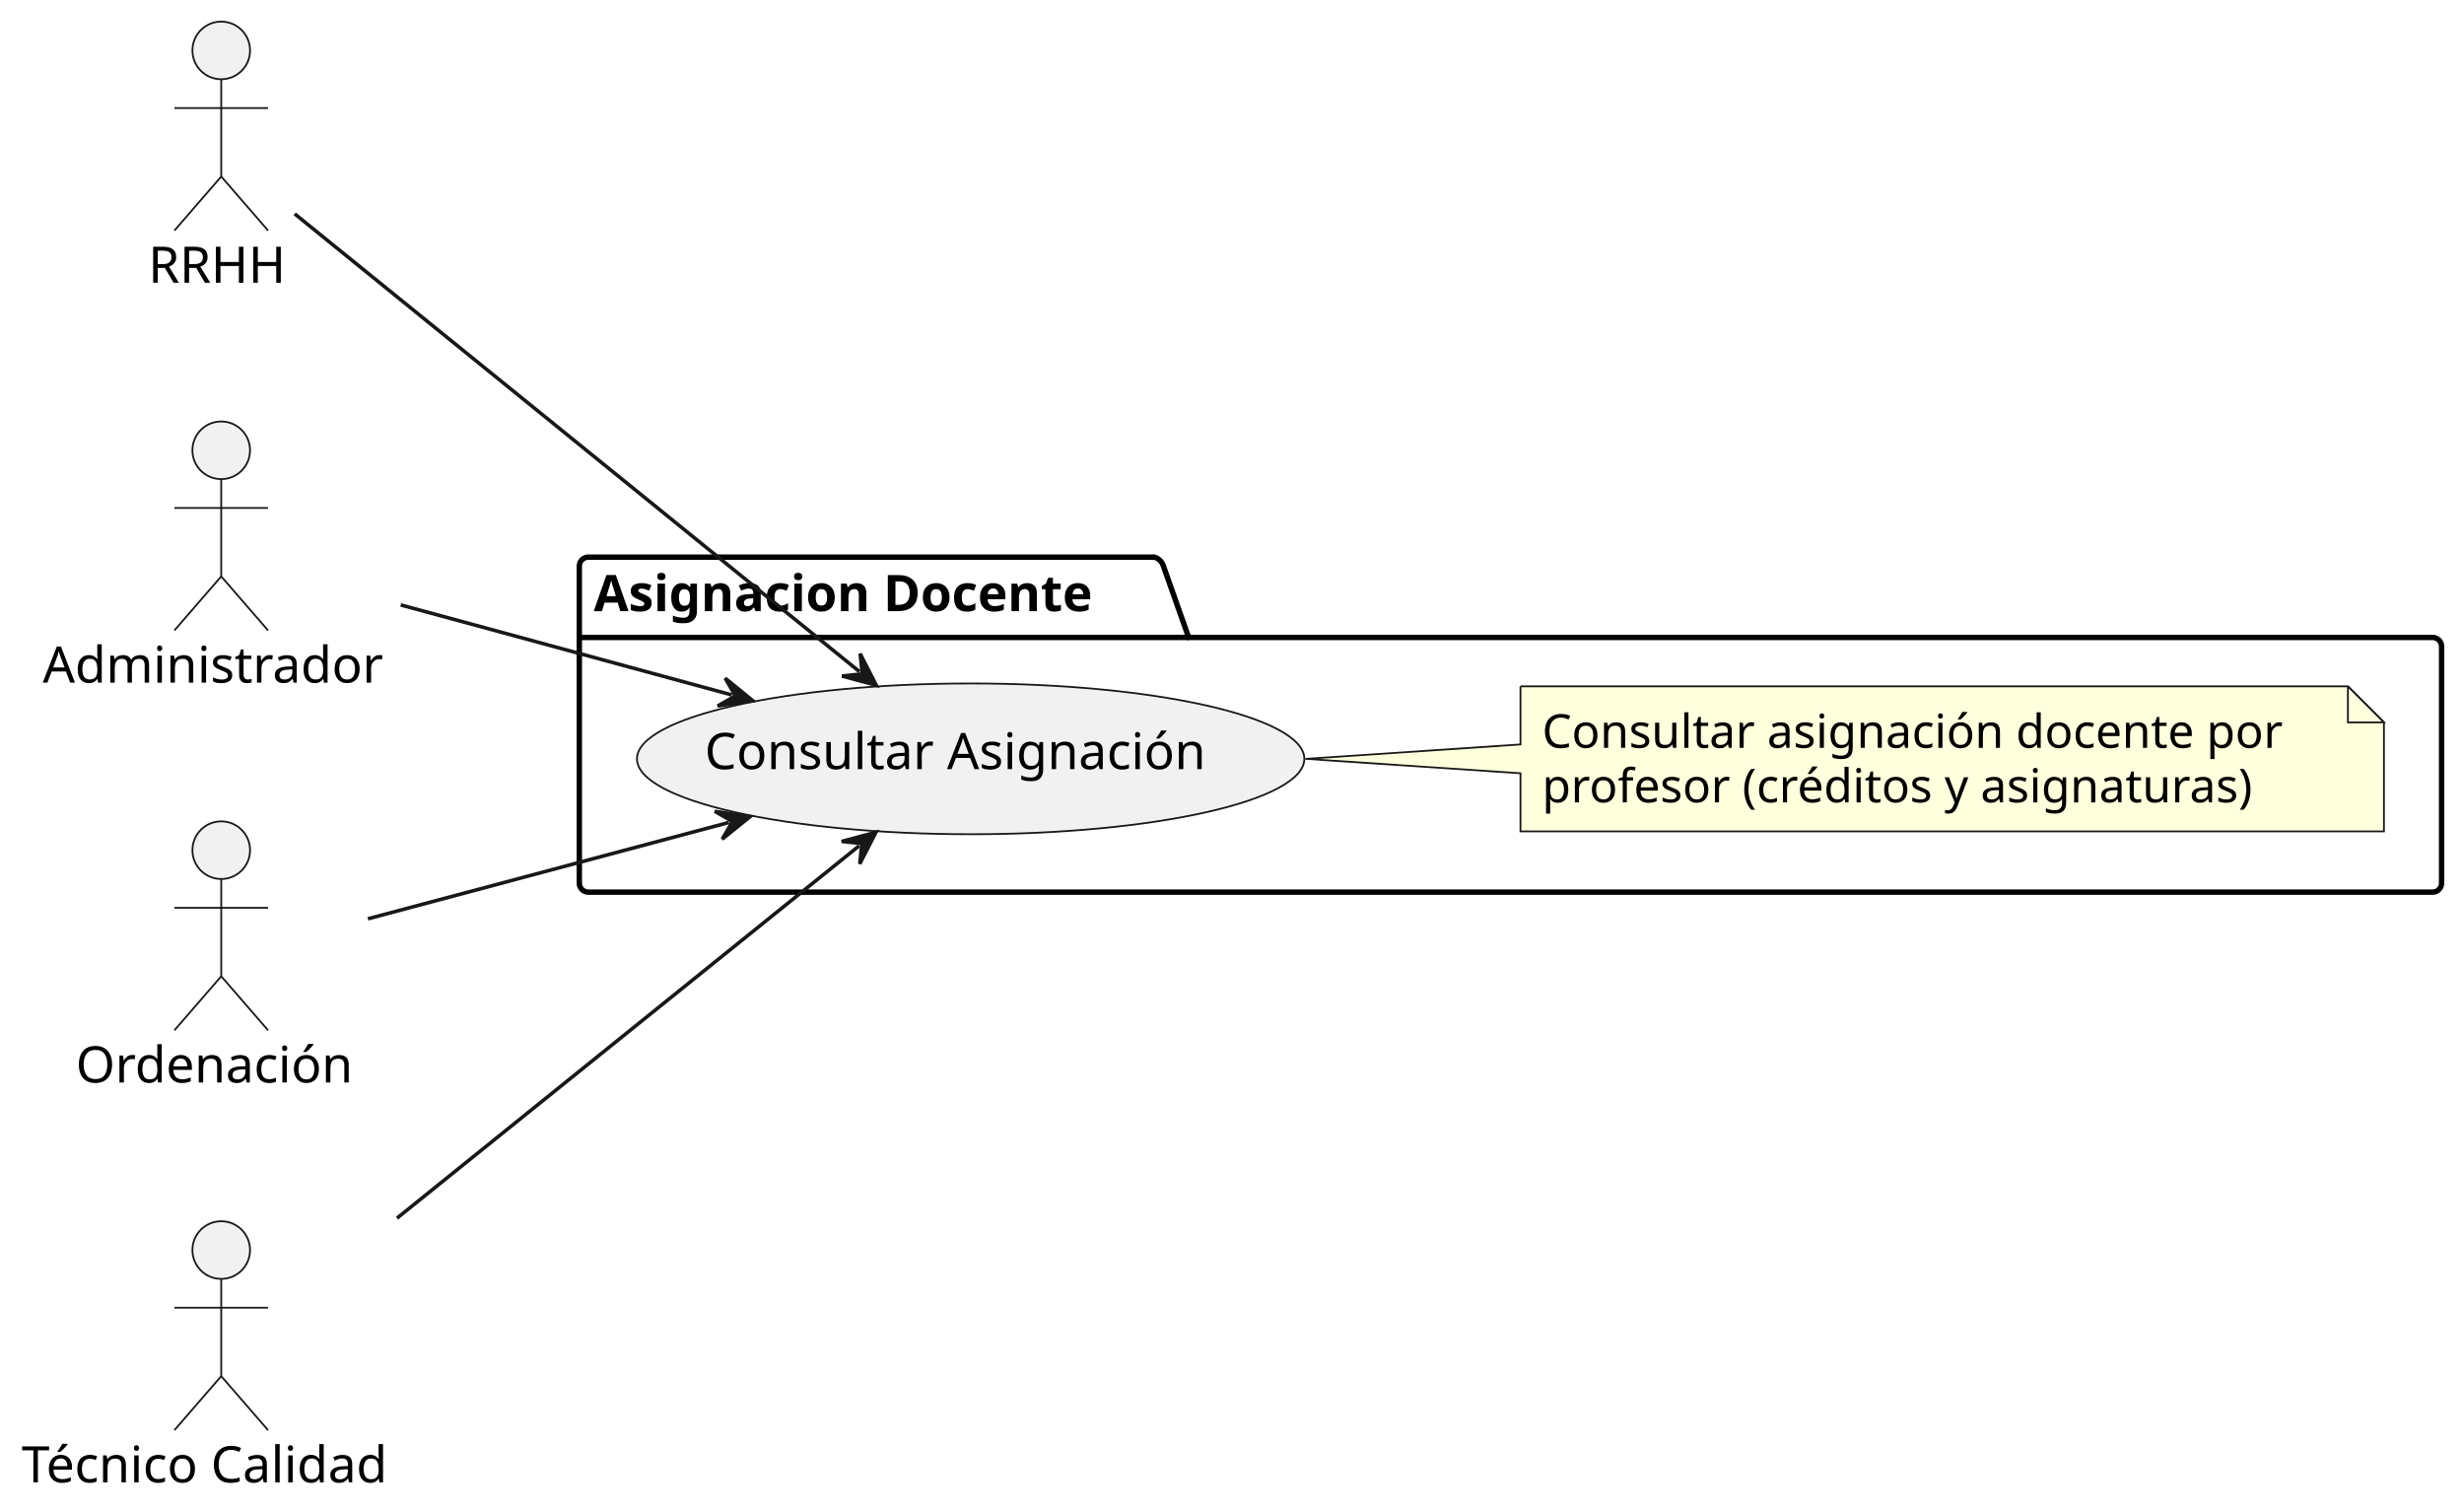
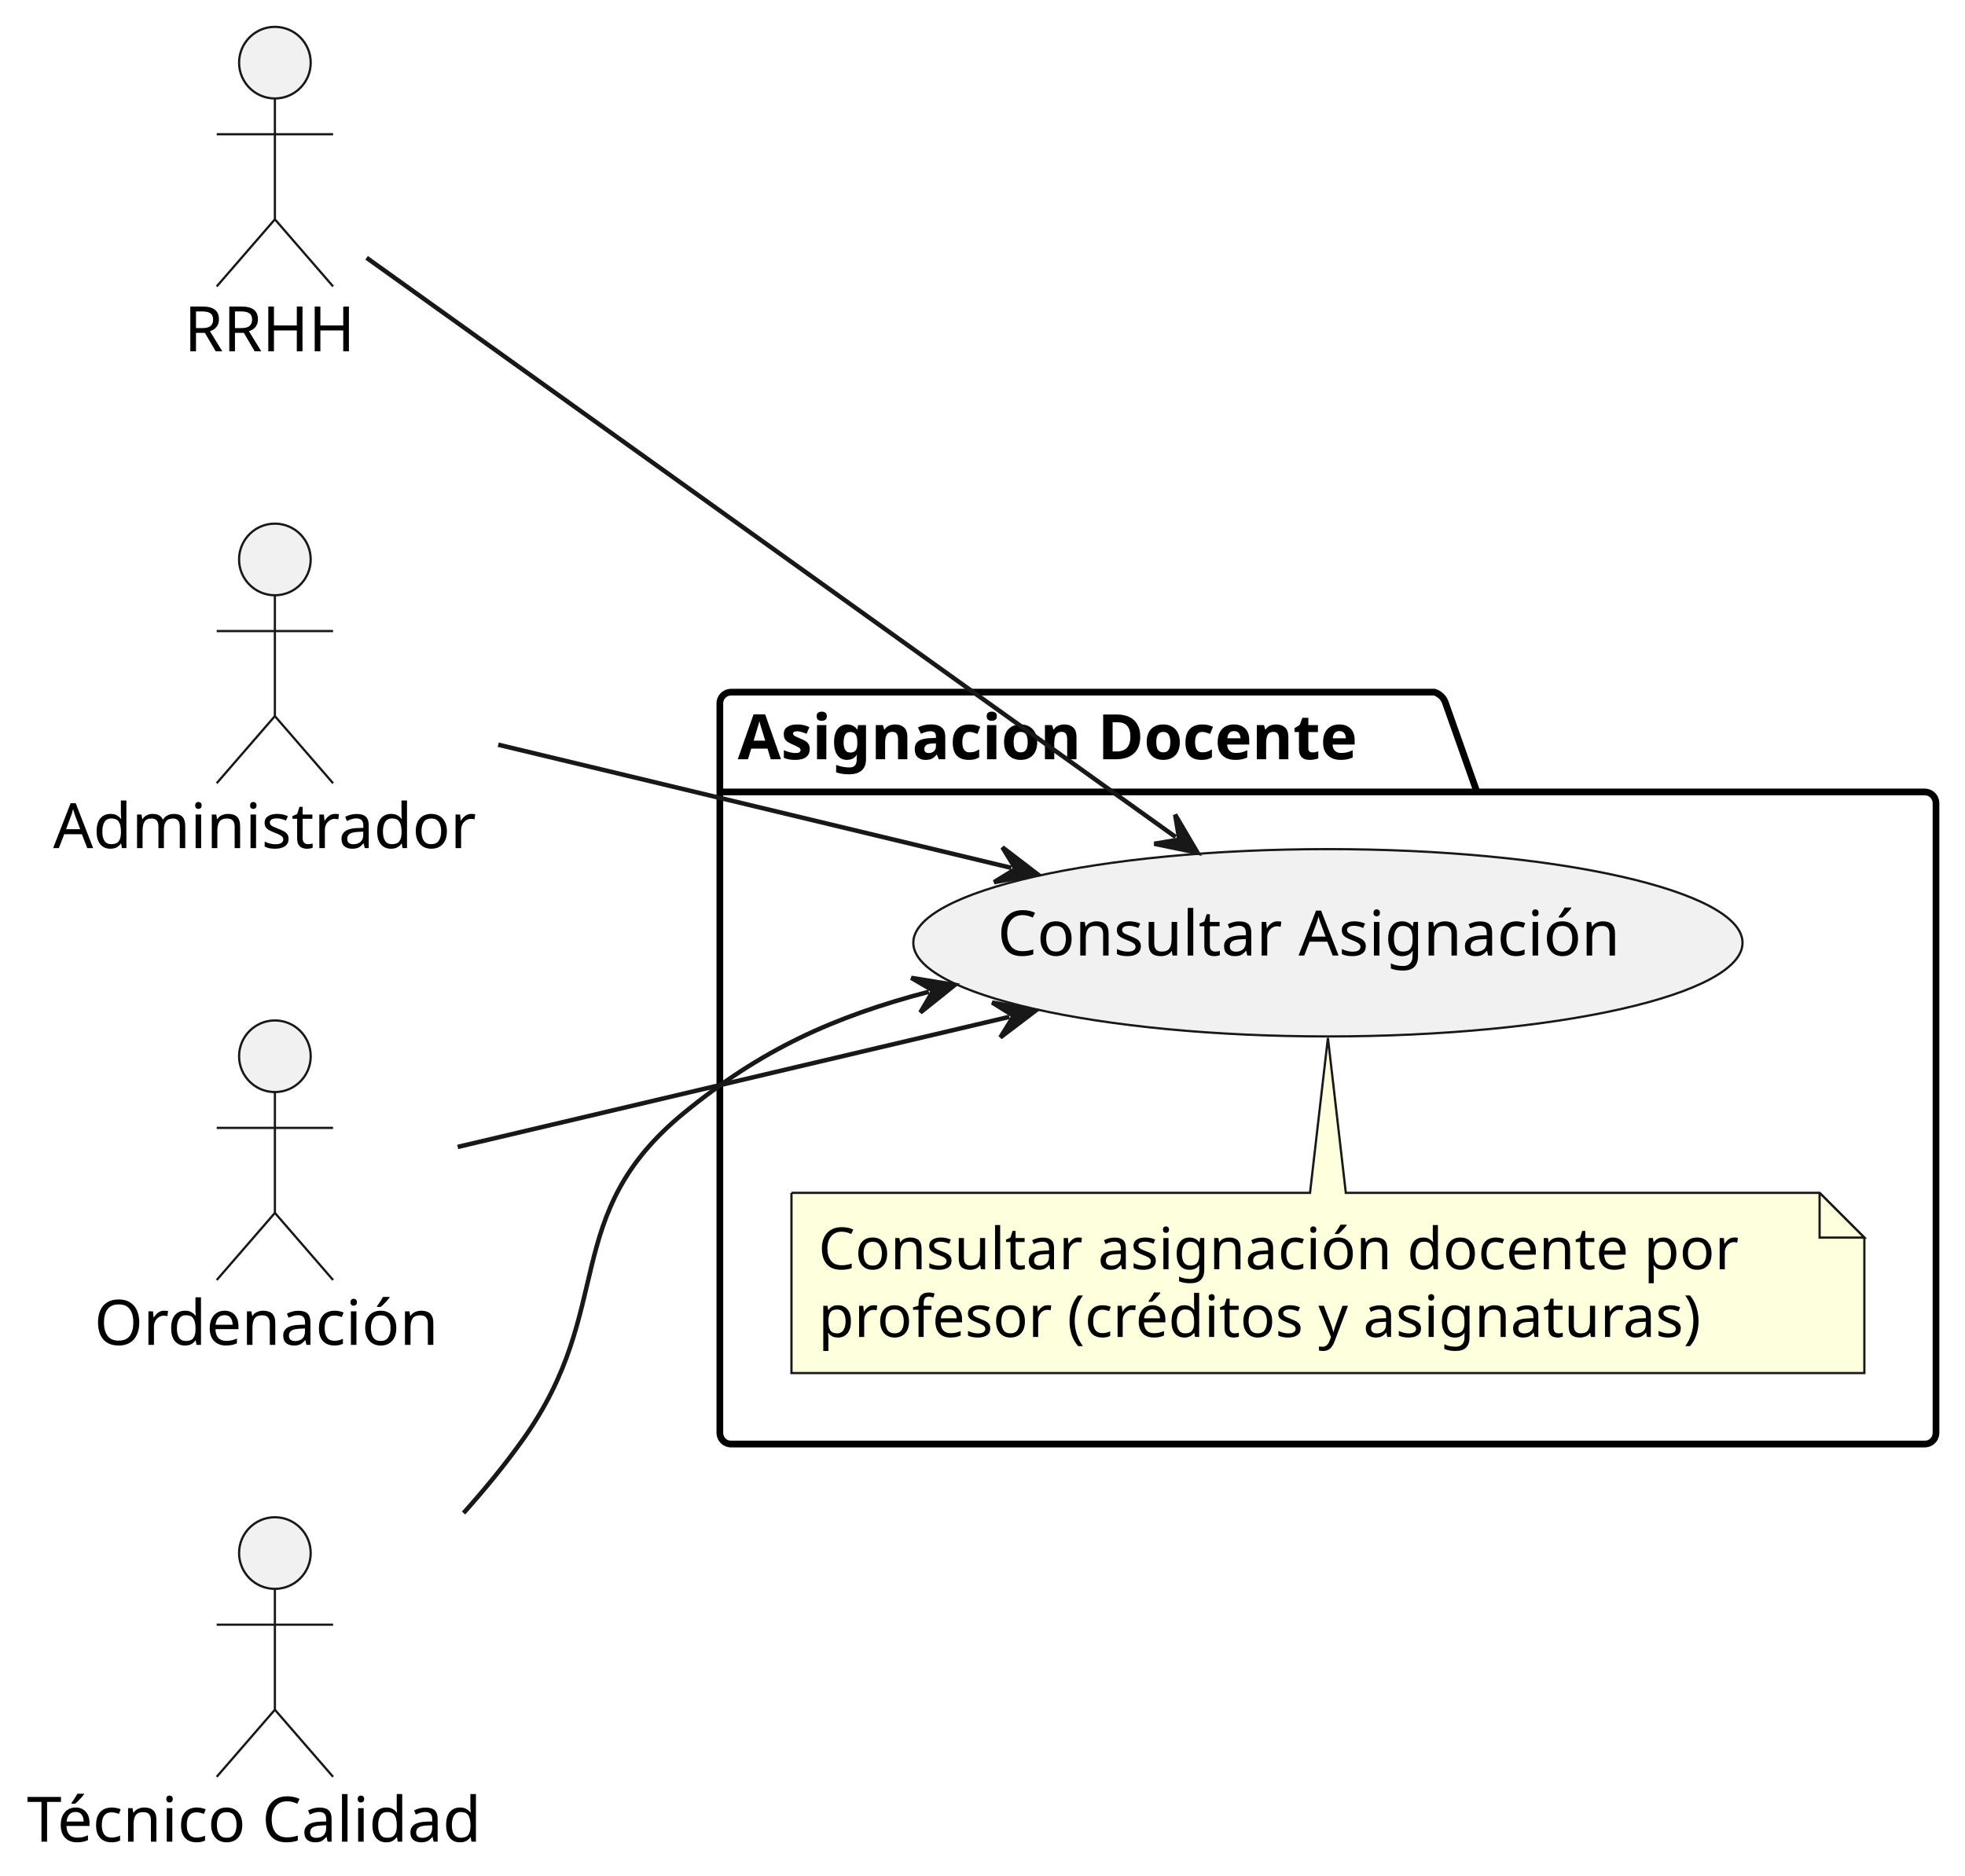
- <svg xmlns="http://www.w3.org/2000/svg" contentStyleType="text/css" data-diagram-type="DESCRIPTION" height="419px" preserveAspectRatio="none" style="width:684px;height:419px;background:#FFFFFF;" version="1.1" viewBox="0 0 684 419" width="684px" zoomAndPan="magnify">
+ <svg xmlns="http://www.w3.org/2000/svg" contentStyleType="text/css" data-diagram-type="DESCRIPTION" height="419px" preserveAspectRatio="none" style="width:439px;height:419px;background:#FFFFFF;" version="1.1" viewBox="0 0 439 419" width="439px" zoomAndPan="magnify">
  <defs />
  <g>
    <g id="cluster_porProfPackage">
-       <path d="M163.32,154.65 L320.466,154.65 A3.75,3.75 0 0 1 322.966,157.15 L329.966,176.947 L675.28,176.947 A2.5,2.5 0 0 1 677.78,179.447 L677.78,245.15 A2.5,2.5 0 0 1 675.28,247.65 L163.32,247.65 A2.5,2.5 0 0 1 160.82,245.15 L160.82,157.15 A2.5,2.5 0 0 1 163.32,154.65 " fill="transparent" style="stroke:#000000;stroke-width:1.5;" />
+       <path d="M163.32,154.65 L320.466,154.65 A3.75,3.75 0 0 1 322.966,157.15 L329.966,176.947 L430.02,176.947 A2.5,2.5 0 0 1 432.52,179.447 L432.52,320.15 A2.5,2.5 0 0 1 430.02,322.65 L163.32,322.65 A2.5,2.5 0 0 1 160.82,320.15 L160.82,157.15 A2.5,2.5 0 0 1 163.32,154.65 " fill="transparent" style="stroke:#000000;stroke-width:1.5;" />
      <line style="stroke:#000000;stroke-width:1.5;" x1="160.82" x2="329.966" y1="176.947" y2="176.947" />
      <text fill="#000000" font-family="sans-serif" font-size="14" font-weight="bold" lengthAdjust="spacing" textLength="156.147" x="164.82" y="169.645">Asignacion Docente</text>
    </g>
    <g id="elem_consProf">
-       <ellipse cx="269.45" cy="210.646" fill="#F1F1F1" rx="92.63" ry="20.926" style="stroke:#181818;stroke-width:0.5;" />
-       <text fill="#000000" font-family="sans-serif" font-size="14" lengthAdjust="spacing" textLength="147.67" x="195.615" y="213.493">Consultar Asignación</text>
+       <ellipse cx="296.67" cy="210.646" fill="#F1F1F1" rx="92.63" ry="20.926" style="stroke:#181818;stroke-width:0.5;" />
+       <text fill="#000000" font-family="sans-serif" font-size="14" lengthAdjust="spacing" textLength="147.67" x="222.835" y="213.493">Consultar Asignación</text>
    </g>
    <g id="elem_GMN8">
-       <path d="M422.08,190.52 L422.08,206.65 L362.4,210.65 L422.08,214.65 L422.08,230.786 A0,0 0 0 0 422.08,230.786 L661.776,230.786 A0,0 0 0 0 661.776,230.786 L661.776,200.52 L651.776,190.52 L422.08,190.52 A0,0 0 0 0 422.08,190.52 " fill="#FEFFDD" style="stroke:#181818;stroke-width:0.5;" />
-       <path d="M651.776,190.52 L651.776,200.52 L661.776,200.52 L651.776,190.52 " fill="#FEFFDD" style="stroke:#181818;stroke-width:0.5;" />
-       <text fill="#000000" font-family="sans-serif" font-size="13" lengthAdjust="spacing" textLength="218.696" x="428.08" y="207.587">Consultar asignación docente por</text>
-       <text fill="#000000" font-family="sans-serif" font-size="13" lengthAdjust="spacing" textLength="212.837" x="428.08" y="222.72">profesor (créditos y asignaturas)</text>
+       <path d="M176.82,266.52 L176.82,306.786 A0,0 0 0 0 176.82,306.786 L416.516,306.786 A0,0 0 0 0 416.516,306.786 L416.516,276.52 L406.516,266.52 L300.67,266.52 L296.67,231.9 L292.67,266.52 L176.82,266.52 A0,0 0 0 0 176.82,266.52 " fill="#FEFFDD" style="stroke:#181818;stroke-width:0.5;" />
+       <path d="M406.516,266.52 L406.516,276.52 L416.516,276.52 L406.516,266.52 " fill="#FEFFDD" style="stroke:#181818;stroke-width:0.5;" />
+       <text fill="#000000" font-family="sans-serif" font-size="13" lengthAdjust="spacing" textLength="218.696" x="182.82" y="283.587">Consultar asignación docente por</text>
+       <text fill="#000000" font-family="sans-serif" font-size="13" lengthAdjust="spacing" textLength="212.837" x="182.82" y="298.72">profesor (créditos y asignaturas)</text>
    </g>
    <g id="elem_rrhh">
      <ellipse cx="61.415" cy="14" fill="#F1F1F1" rx="8" ry="8" style="stroke:#181818;stroke-width:0.5;" />
      <path d="M61.415,22 L61.415,49 M48.415,30 L74.415,30 M61.415,49 L48.415,64 M61.415,49 L74.415,64 " fill="transparent" style="stroke:#181818;stroke-width:0.5;" />
      <text fill="#000000" font-family="sans-serif" font-size="14" lengthAdjust="spacing" textLength="40.51" x="41.16" y="78.495">RRHH</text>
    </g>
    <g id="elem_admin">
      <ellipse cx="61.41" cy="125" fill="#F1F1F1" rx="8" ry="8" style="stroke:#181818;stroke-width:0.5;" />
      <path d="M61.41,133 L61.41,160 M48.41,141 L74.41,141 M61.41,160 L48.41,175 M61.41,160 L74.41,175 " fill="transparent" style="stroke:#181818;stroke-width:0.5;" />
      <text fill="#000000" font-family="sans-serif" font-size="14" lengthAdjust="spacing" textLength="99.08" x="11.87" y="189.495">Administrador</text>
    </g>
    <g id="elem_ord">
      <ellipse cx="61.416" cy="236" fill="#F1F1F1" rx="8" ry="8" style="stroke:#181818;stroke-width:0.5;" />
      <path d="M61.416,244 L61.416,271 M48.416,252 L74.416,252 M61.416,271 L48.416,286 M61.416,271 L74.416,286 " fill="transparent" style="stroke:#181818;stroke-width:0.5;" />
      <text fill="#000000" font-family="sans-serif" font-size="14" lengthAdjust="spacing" textLength="80.753" x="21.04" y="300.495">Ordenación</text>
    </g>
    <g id="elem_tec">
      <ellipse cx="61.412" cy="347" fill="#F1F1F1" rx="8" ry="8" style="stroke:#181818;stroke-width:0.5;" />
      <path d="M61.412,355 L61.412,382 M48.412,363 L74.412,363 M61.412,382 L48.412,397 M61.412,382 L74.412,397 " fill="transparent" style="stroke:#181818;stroke-width:0.5;" />
      <text fill="#000000" font-family="sans-serif" font-size="14" lengthAdjust="spacing" textLength="110.824" x="6" y="411.495">Técnico Calidad</text>
    </g>
    <g id="link_rrhh_consProf">
-       <path d="M81.8,59.36 C119.26,89.73 196.929,152.682 238.589,186.442 " fill="transparent" id="rrhh-to-consProf" style="stroke:#181818;stroke-width:1;" />
-       <polygon fill="#181818" points="243.25,190.22,238.776,181.446,239.365,187.072,233.739,187.661,243.25,190.22" style="stroke:#181818;stroke-width:1;" />
+       <path d="M81.9,57.6 C123.18,87.16 214.692,152.677 262.652,187.017 " fill="transparent" id="rrhh-to-consProf" style="stroke:#181818;stroke-width:1;" />
+       <polygon fill="#181818" points="267.53,190.51,262.541,182.018,263.465,187.599,257.884,188.523,267.53,190.51" style="stroke:#181818;stroke-width:1;" />
    </g>
    <g id="link_admin_consProf">
-       <path d="M111.24,167.92 C140.52,175.88 172.16,184.476 203.16,192.906 " fill="transparent" id="admin-to-consProf" style="stroke:#181818;stroke-width:1;" />
-       <polygon fill="#181818" points="208.95,194.48,201.315,188.258,204.125,193.168,199.216,195.978,208.95,194.48" style="stroke:#181818;stroke-width:1;" />
+       <path d="M111.31,166.39 C146.31,174.79 187.936,184.79 225.936,193.91 " fill="transparent" id="admin-to-consProf" style="stroke:#181818;stroke-width:1;" />
+       <polygon fill="#181818" points="231.77,195.31,223.952,189.32,226.908,194.143,222.085,197.099,231.77,195.31" style="stroke:#181818;stroke-width:1;" />
    </g>
    <g id="link_ord_consProf">
-       <path d="M102.14,255.05 C132.19,247.02 168.183,237.417 202.353,228.297 " fill="transparent" id="ord-to-consProf" style="stroke:#181818;stroke-width:1;" />
-       <polygon fill="#181818" points="208.15,226.75,198.423,225.206,203.319,228.039,200.486,232.936,208.15,226.75" style="stroke:#181818;stroke-width:1;" />
+       <path d="M102.25,256.26 C137.64,247.91 184.18,236.937 225.5,227.197 " fill="transparent" id="ord-to-consProf" style="stroke:#181818;stroke-width:1;" />
+       <polygon fill="#181818" points="231.34,225.82,221.662,223.992,226.473,226.967,223.498,231.778,231.34,225.82" style="stroke:#181818;stroke-width:1;" />
    </g>
    <g id="link_tec_consProf">
-       <path d="M110.2,338.15 C151.69,304.72 205.478,261.395 238.488,234.795 " fill="transparent" id="tec-to-consProf" style="stroke:#181818;stroke-width:1;" />
-       <polygon fill="#181818" points="243.16,231.03,233.642,233.562,239.267,234.167,238.662,239.792,243.16,231.03" style="stroke:#181818;stroke-width:1;" />
+       <path d="M103.56,338.06 C108.3,332.77 112.85,327.23 116.82,321.65 C137.82,292.19 124.84,271.58 152.82,248.65 C170,234.58 186.066,227.211 207.506,221.591 " fill="transparent" id="tec-to-consProf" style="stroke:#181818;stroke-width:1;" />
+       <polygon fill="#181818" points="213.31,220.07,203.59,218.483,208.473,221.338,205.618,226.221,213.31,220.07" style="stroke:#181818;stroke-width:1;" />
    </g>
  </g>
</svg>
